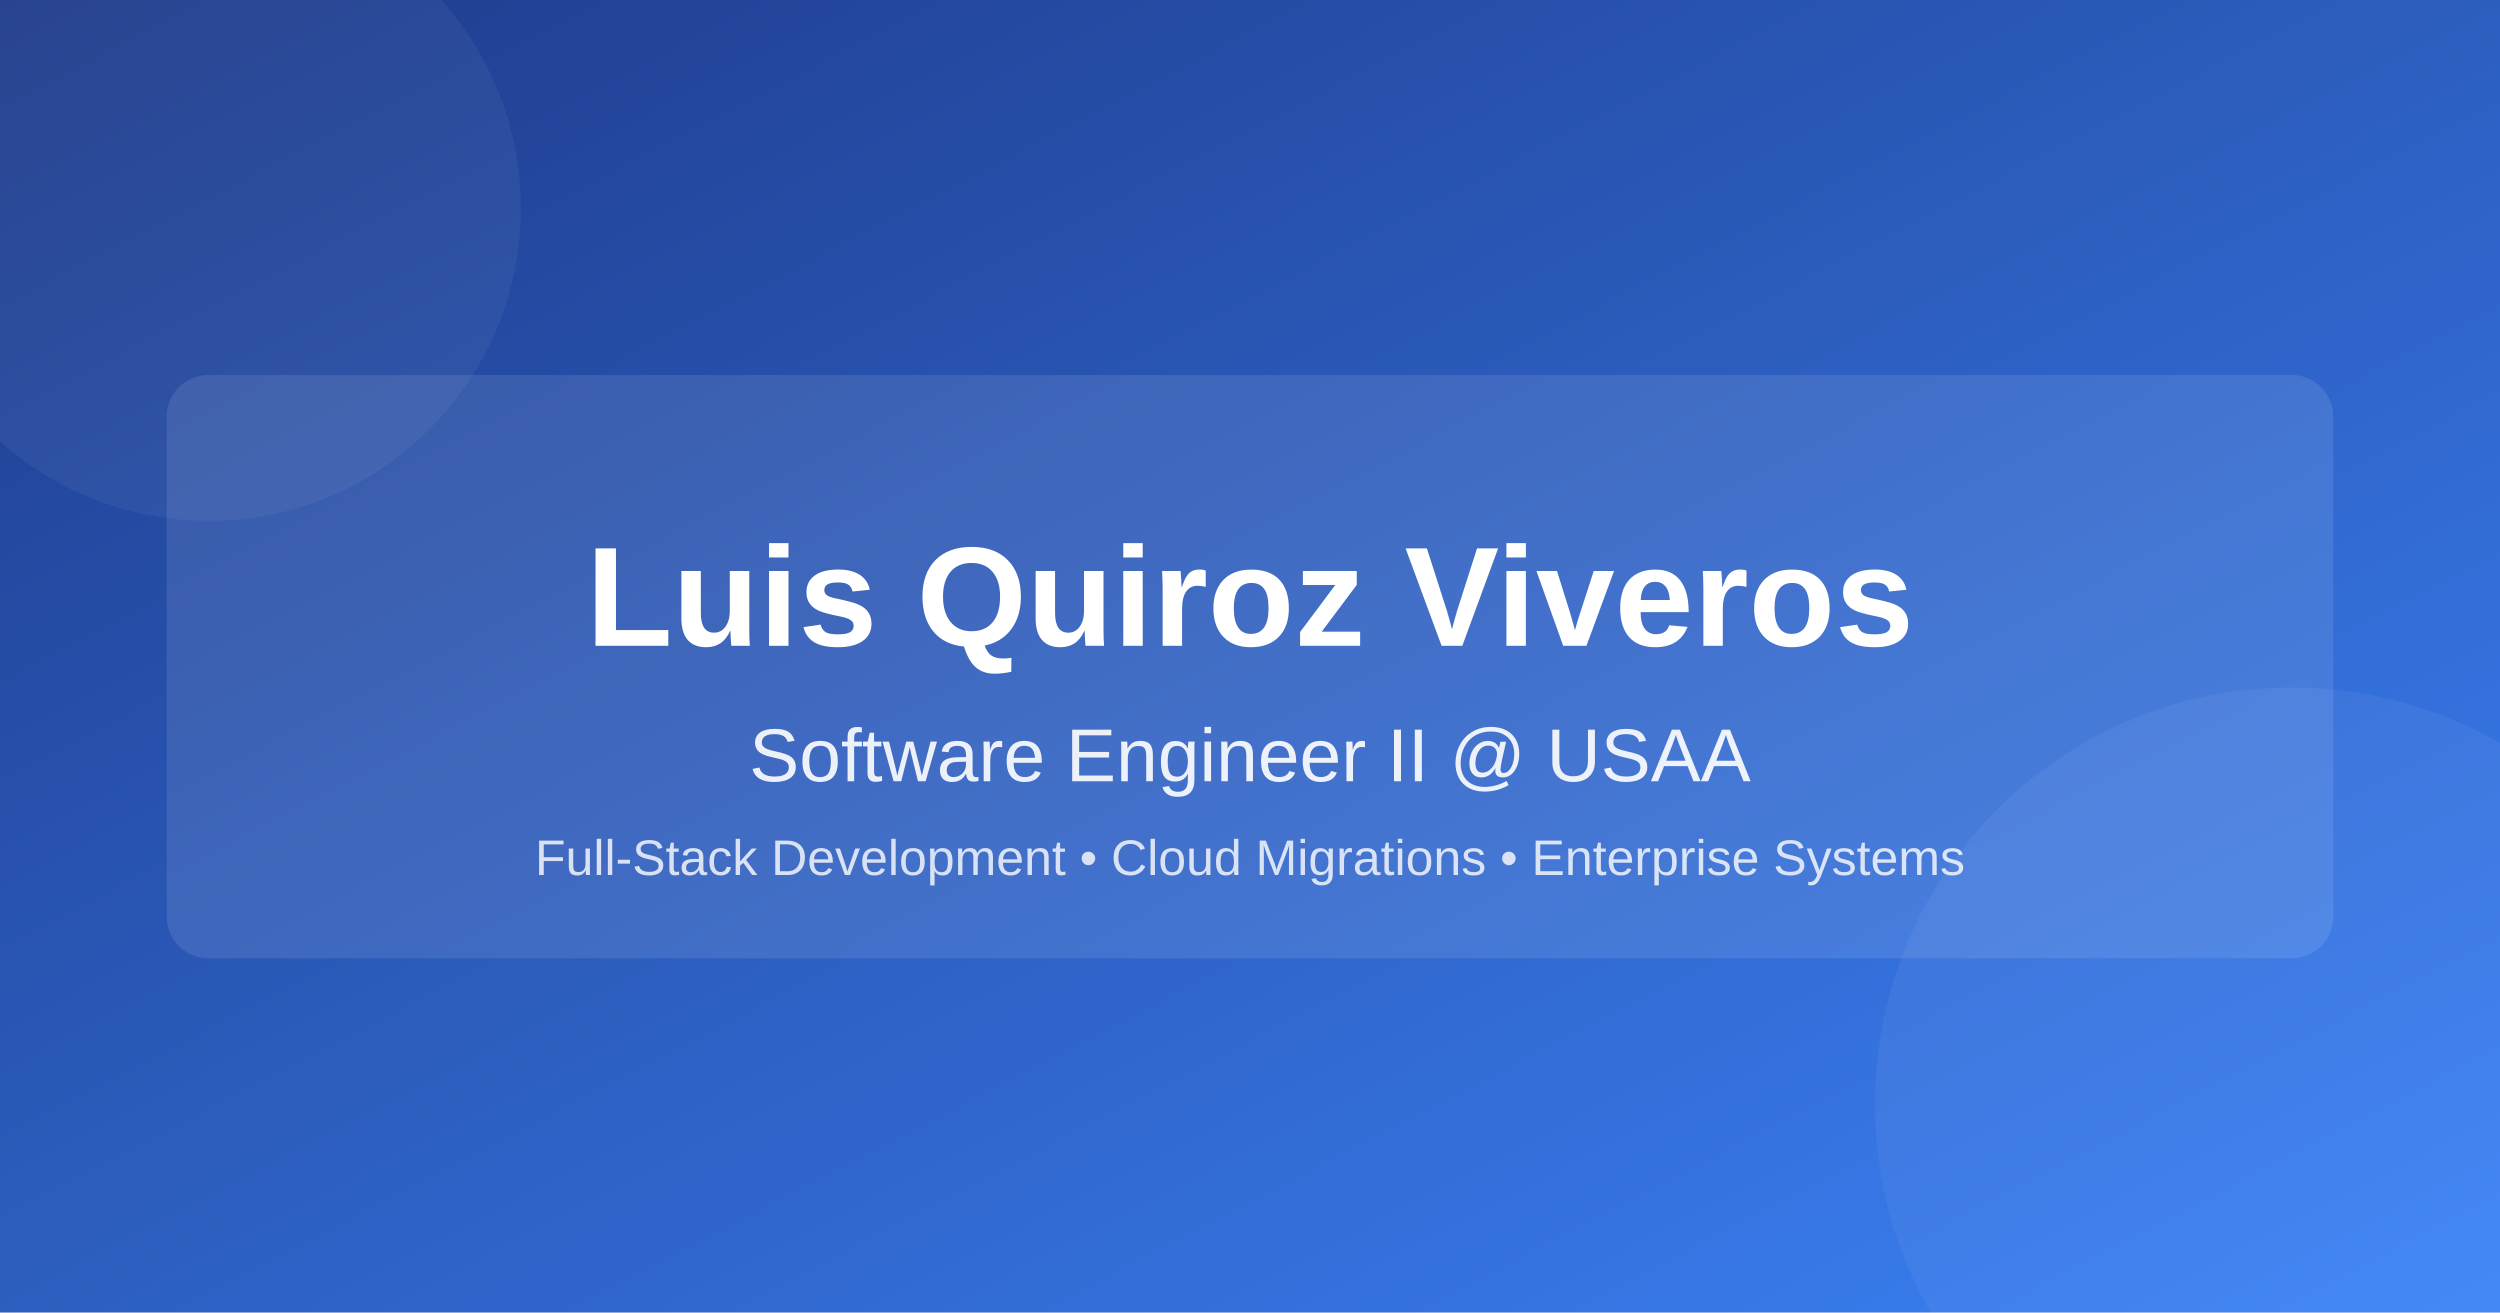
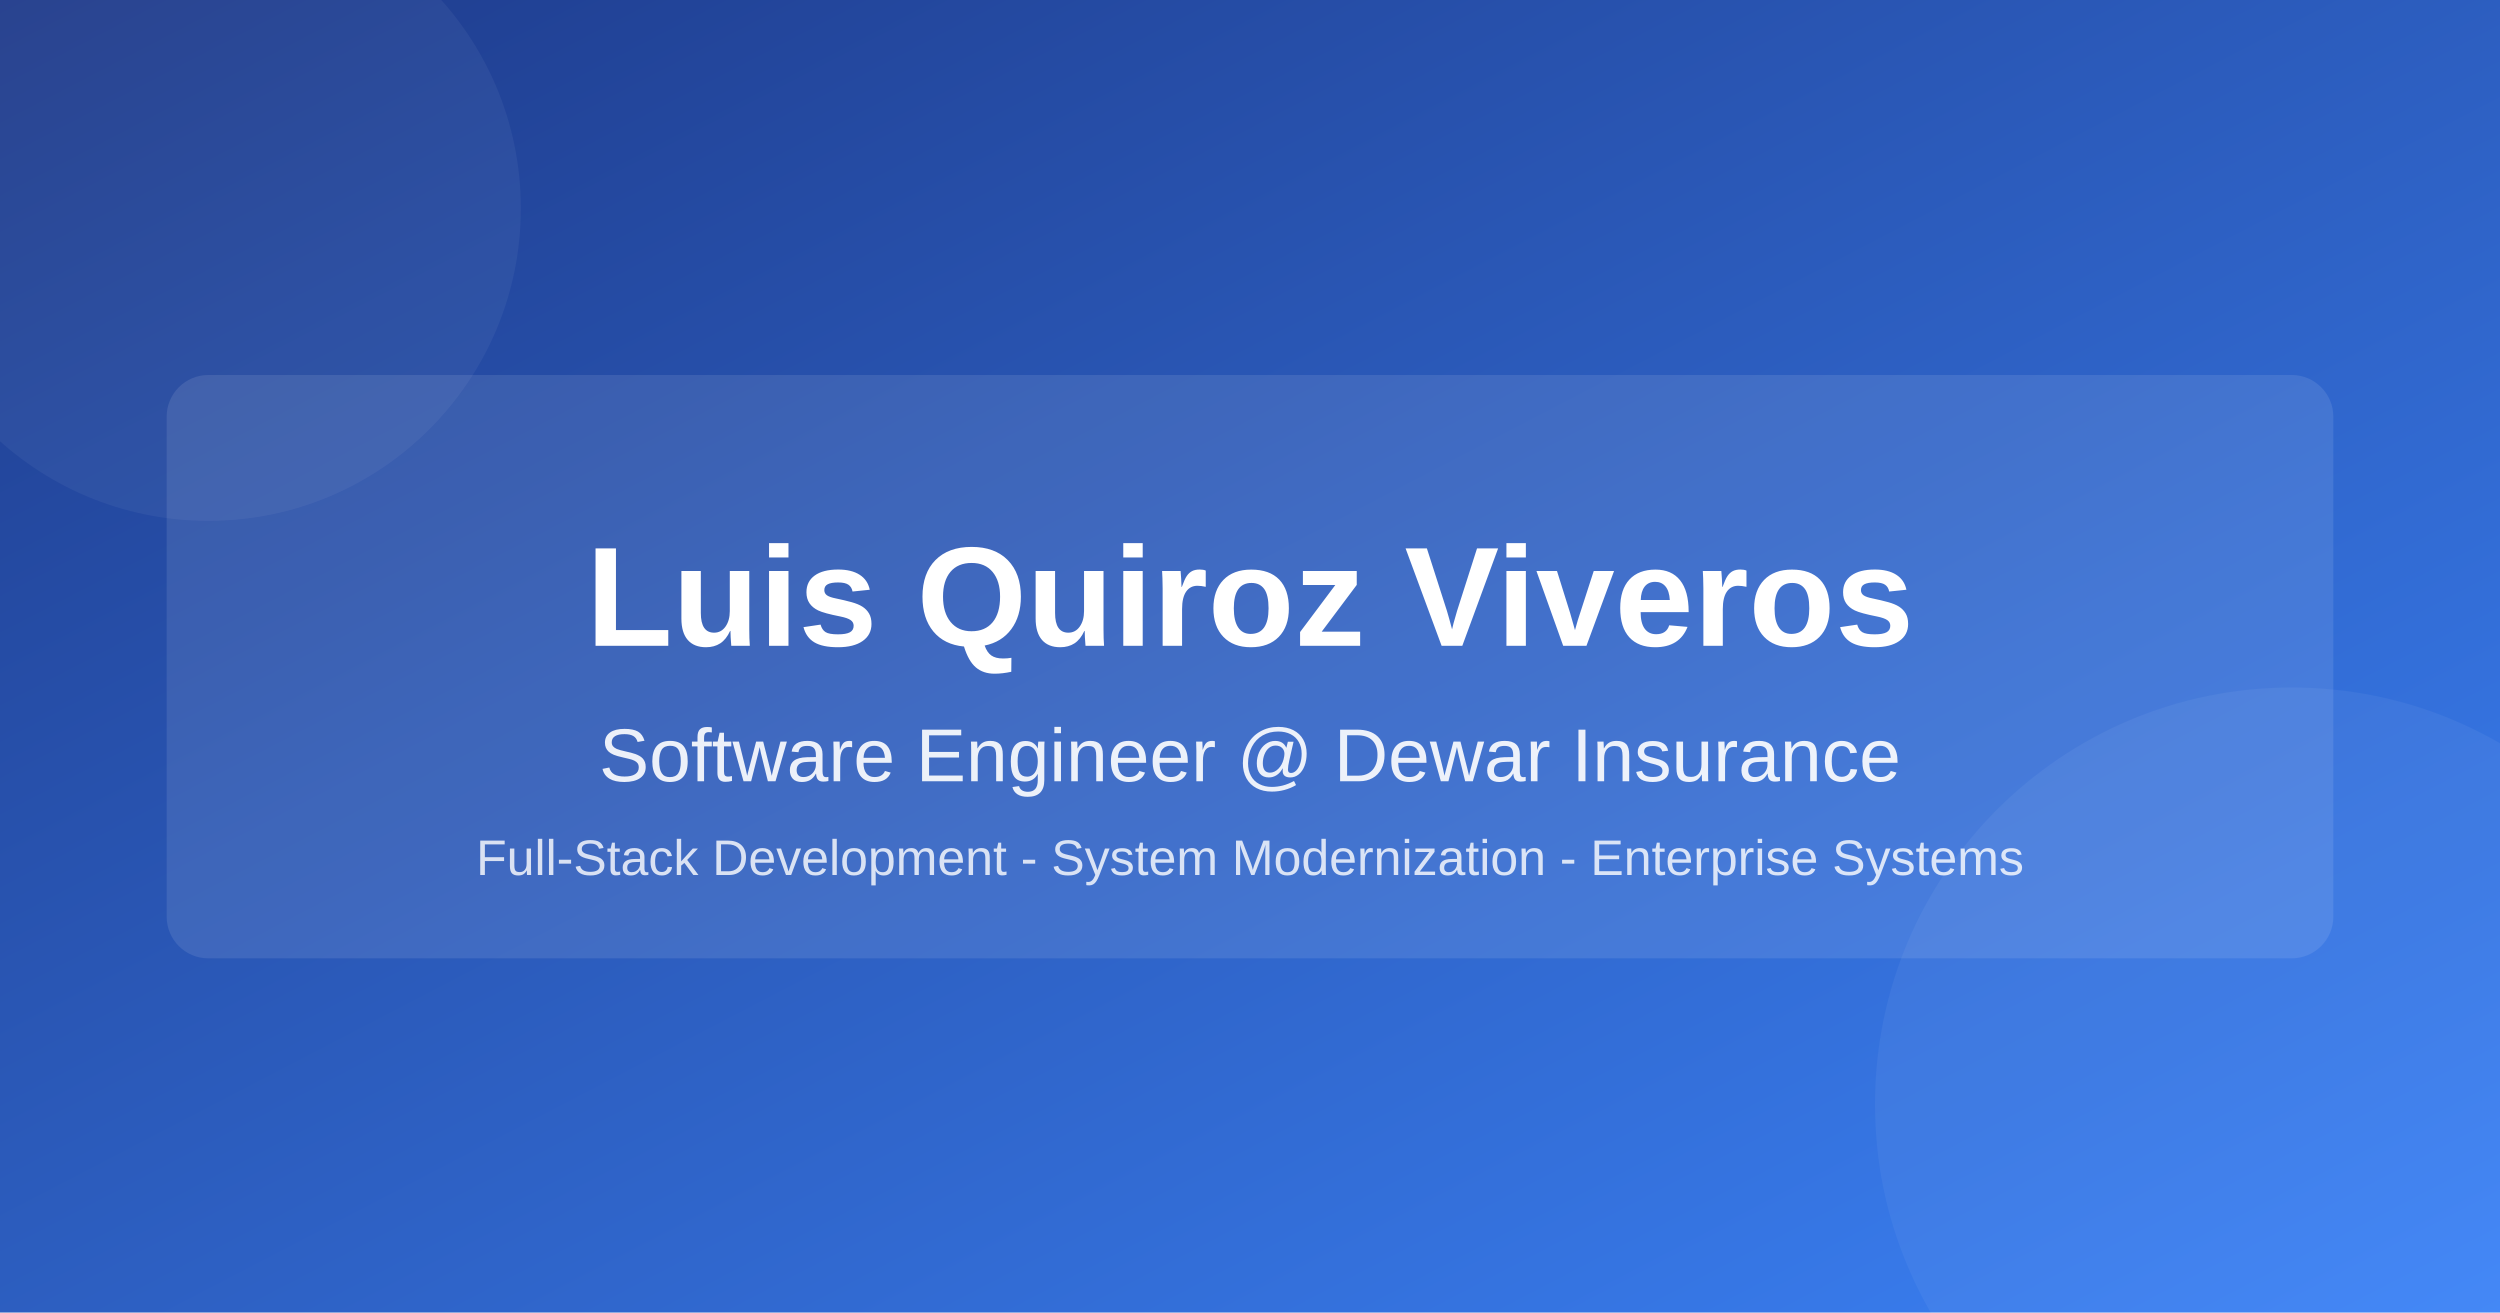
<svg xmlns="http://www.w3.org/2000/svg" width="1200" height="630" viewBox="0 0 1200 630">
  <defs>
    <linearGradient id="grad" x1="0%" y1="0%" x2="100%" y2="100%">
      <stop offset="0%" style="stop-color:#1e3a8a;stop-opacity:1" />
      <stop offset="100%" style="stop-color:#3b82f6;stop-opacity:1" />
    </linearGradient>
  </defs>
  <rect width="1200" height="630" fill="url(#grad)" />
  <circle cx="100" cy="100" r="150" fill="rgba(255,255,255,0.05)" />
  <circle cx="1100" cy="530" r="200" fill="rgba(255,255,255,0.05)" />
  <rect x="80" y="180" width="1040" height="280" fill="rgba(255,255,255,0.1)" rx="20" />
  <text x="600" y="310" font-family="Arial, sans-serif" font-size="68" font-weight="bold" fill="white" text-anchor="middle">
    Luis Quiroz Viveros
  </text>
  <text x="600" y="375" font-family="Arial, sans-serif" font-size="36" fill="rgba(255,255,255,0.9)" text-anchor="middle">
-     Software Engineer II @ USAA
+     Software Engineer @ Dewar Insurance
  </text>
  <text x="600" y="420" font-family="Arial, sans-serif" font-size="24" fill="rgba(255,255,255,0.8)" text-anchor="middle">
-     Full-Stack Development • Cloud Migrations • Enterprise Systems
+     Full-Stack Development - System Modernization - Enterprise Systems
  </text>
</svg>
